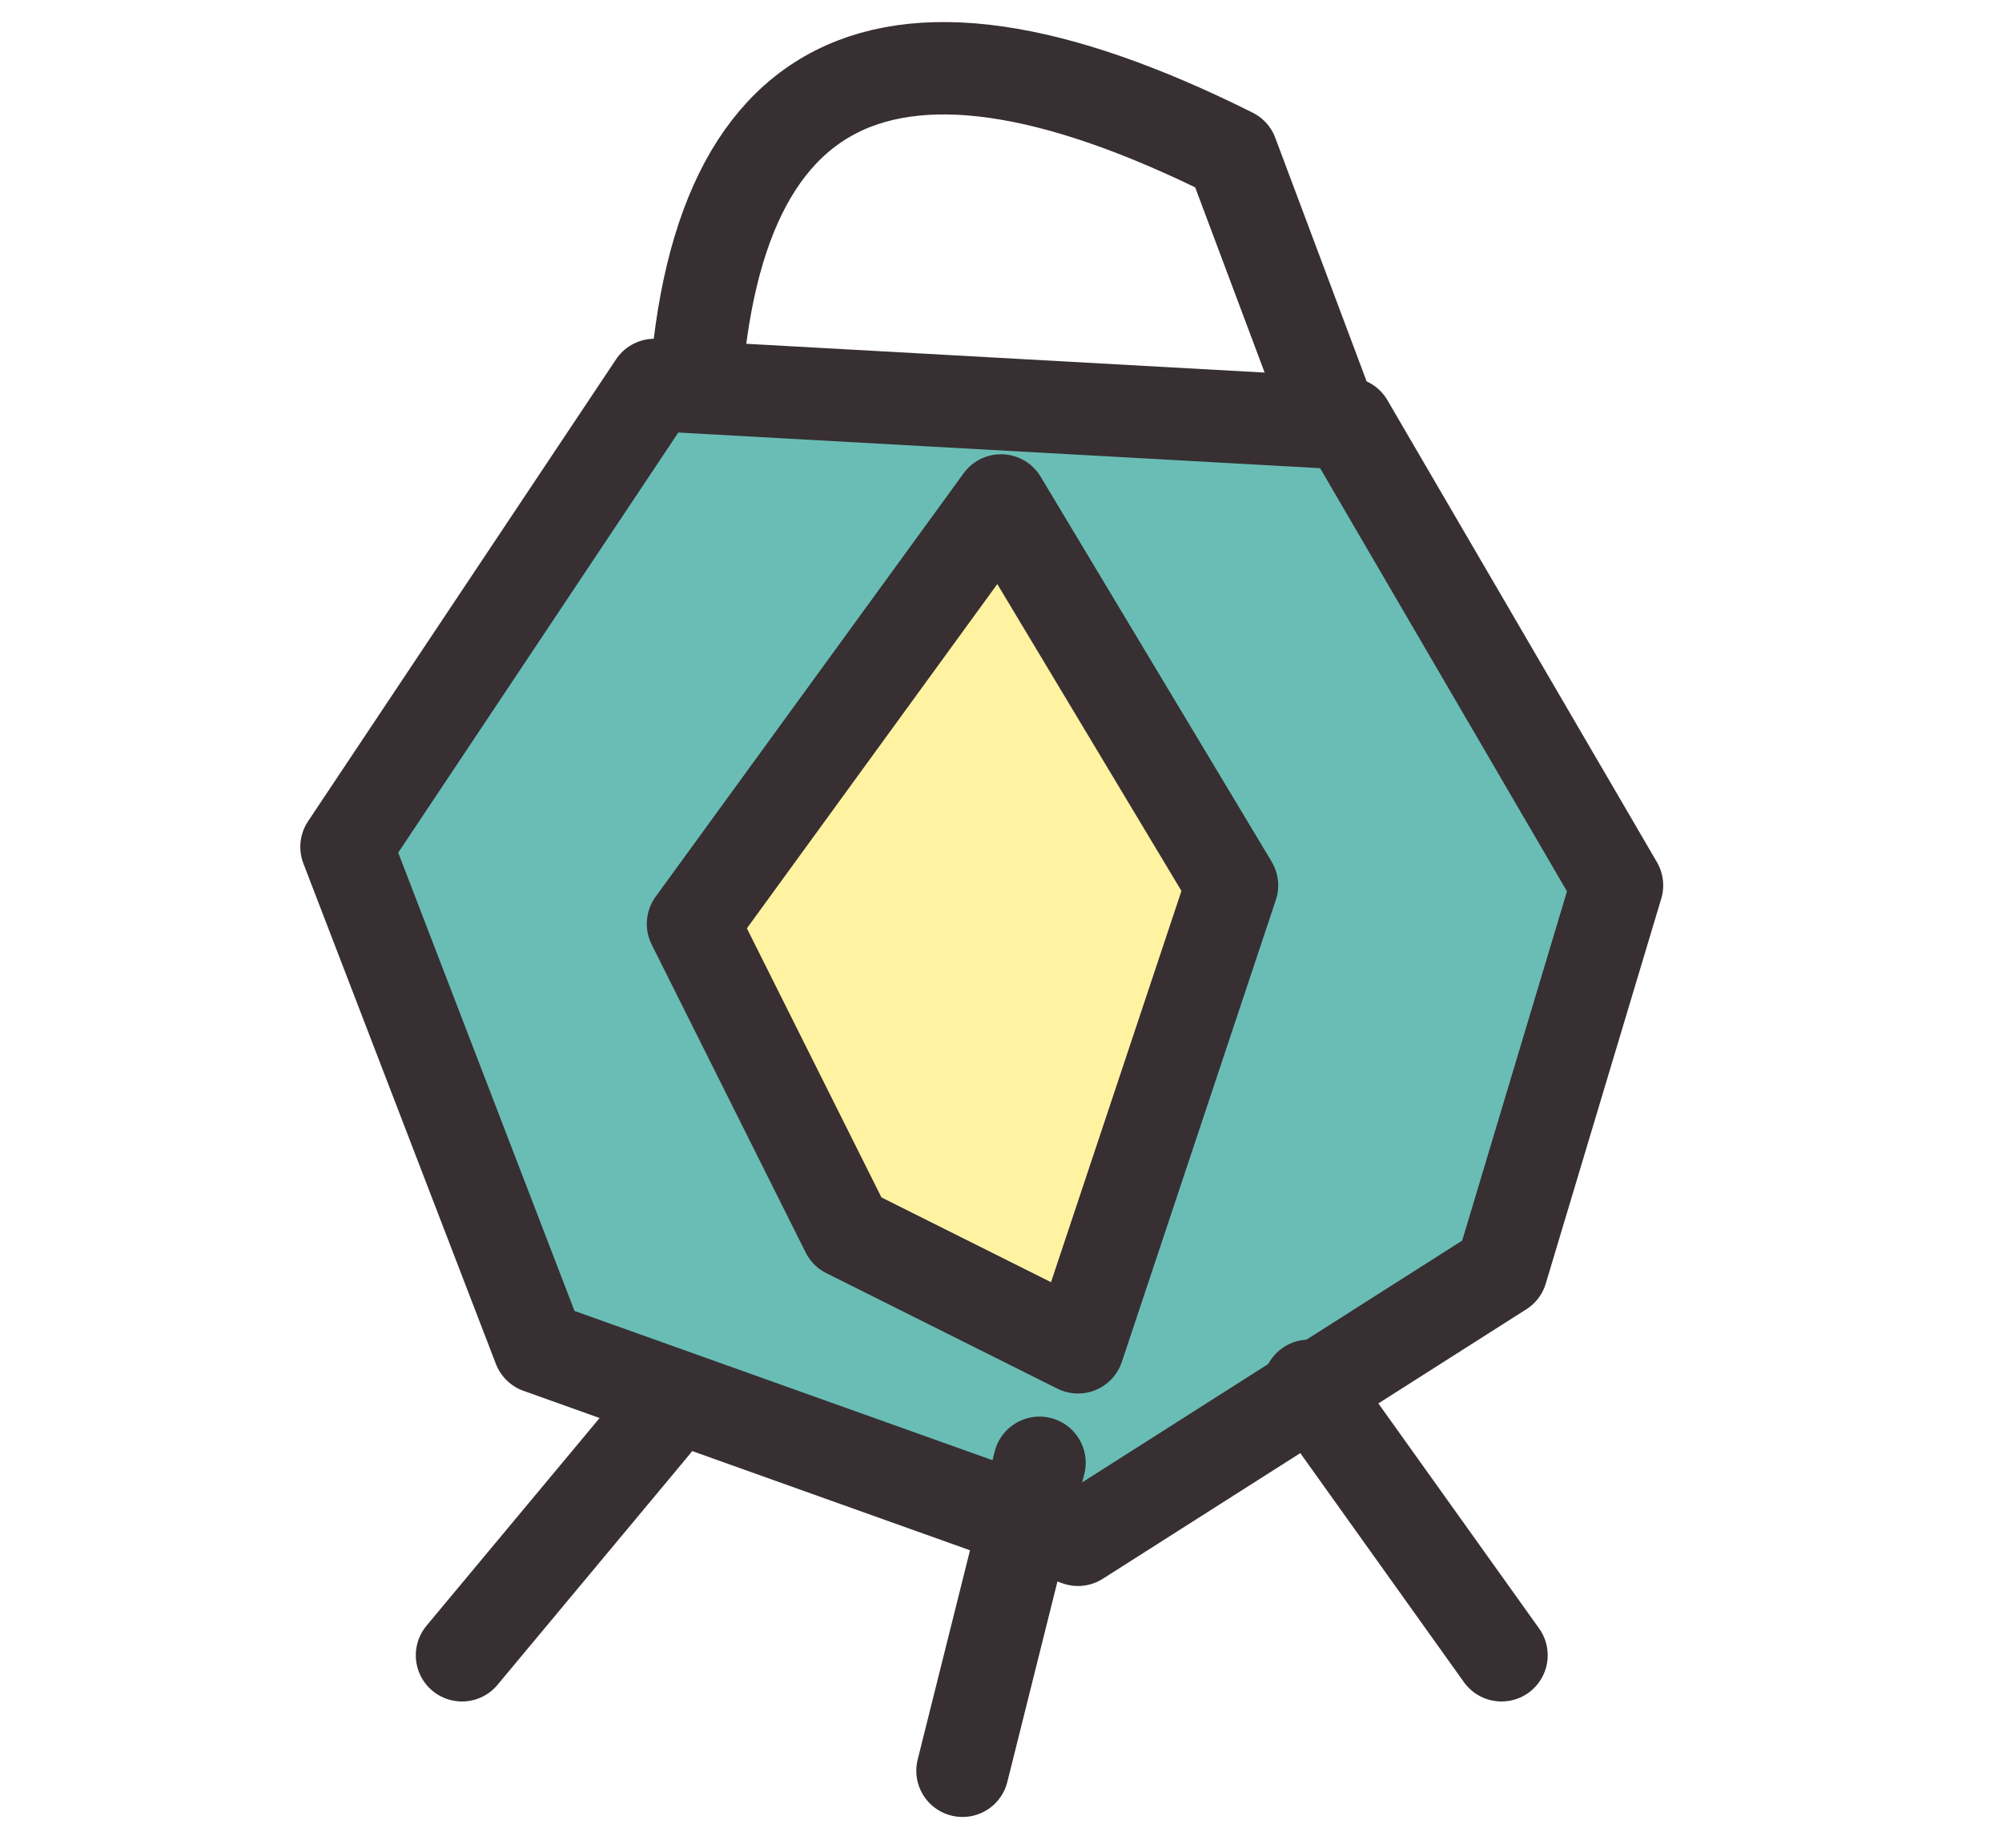
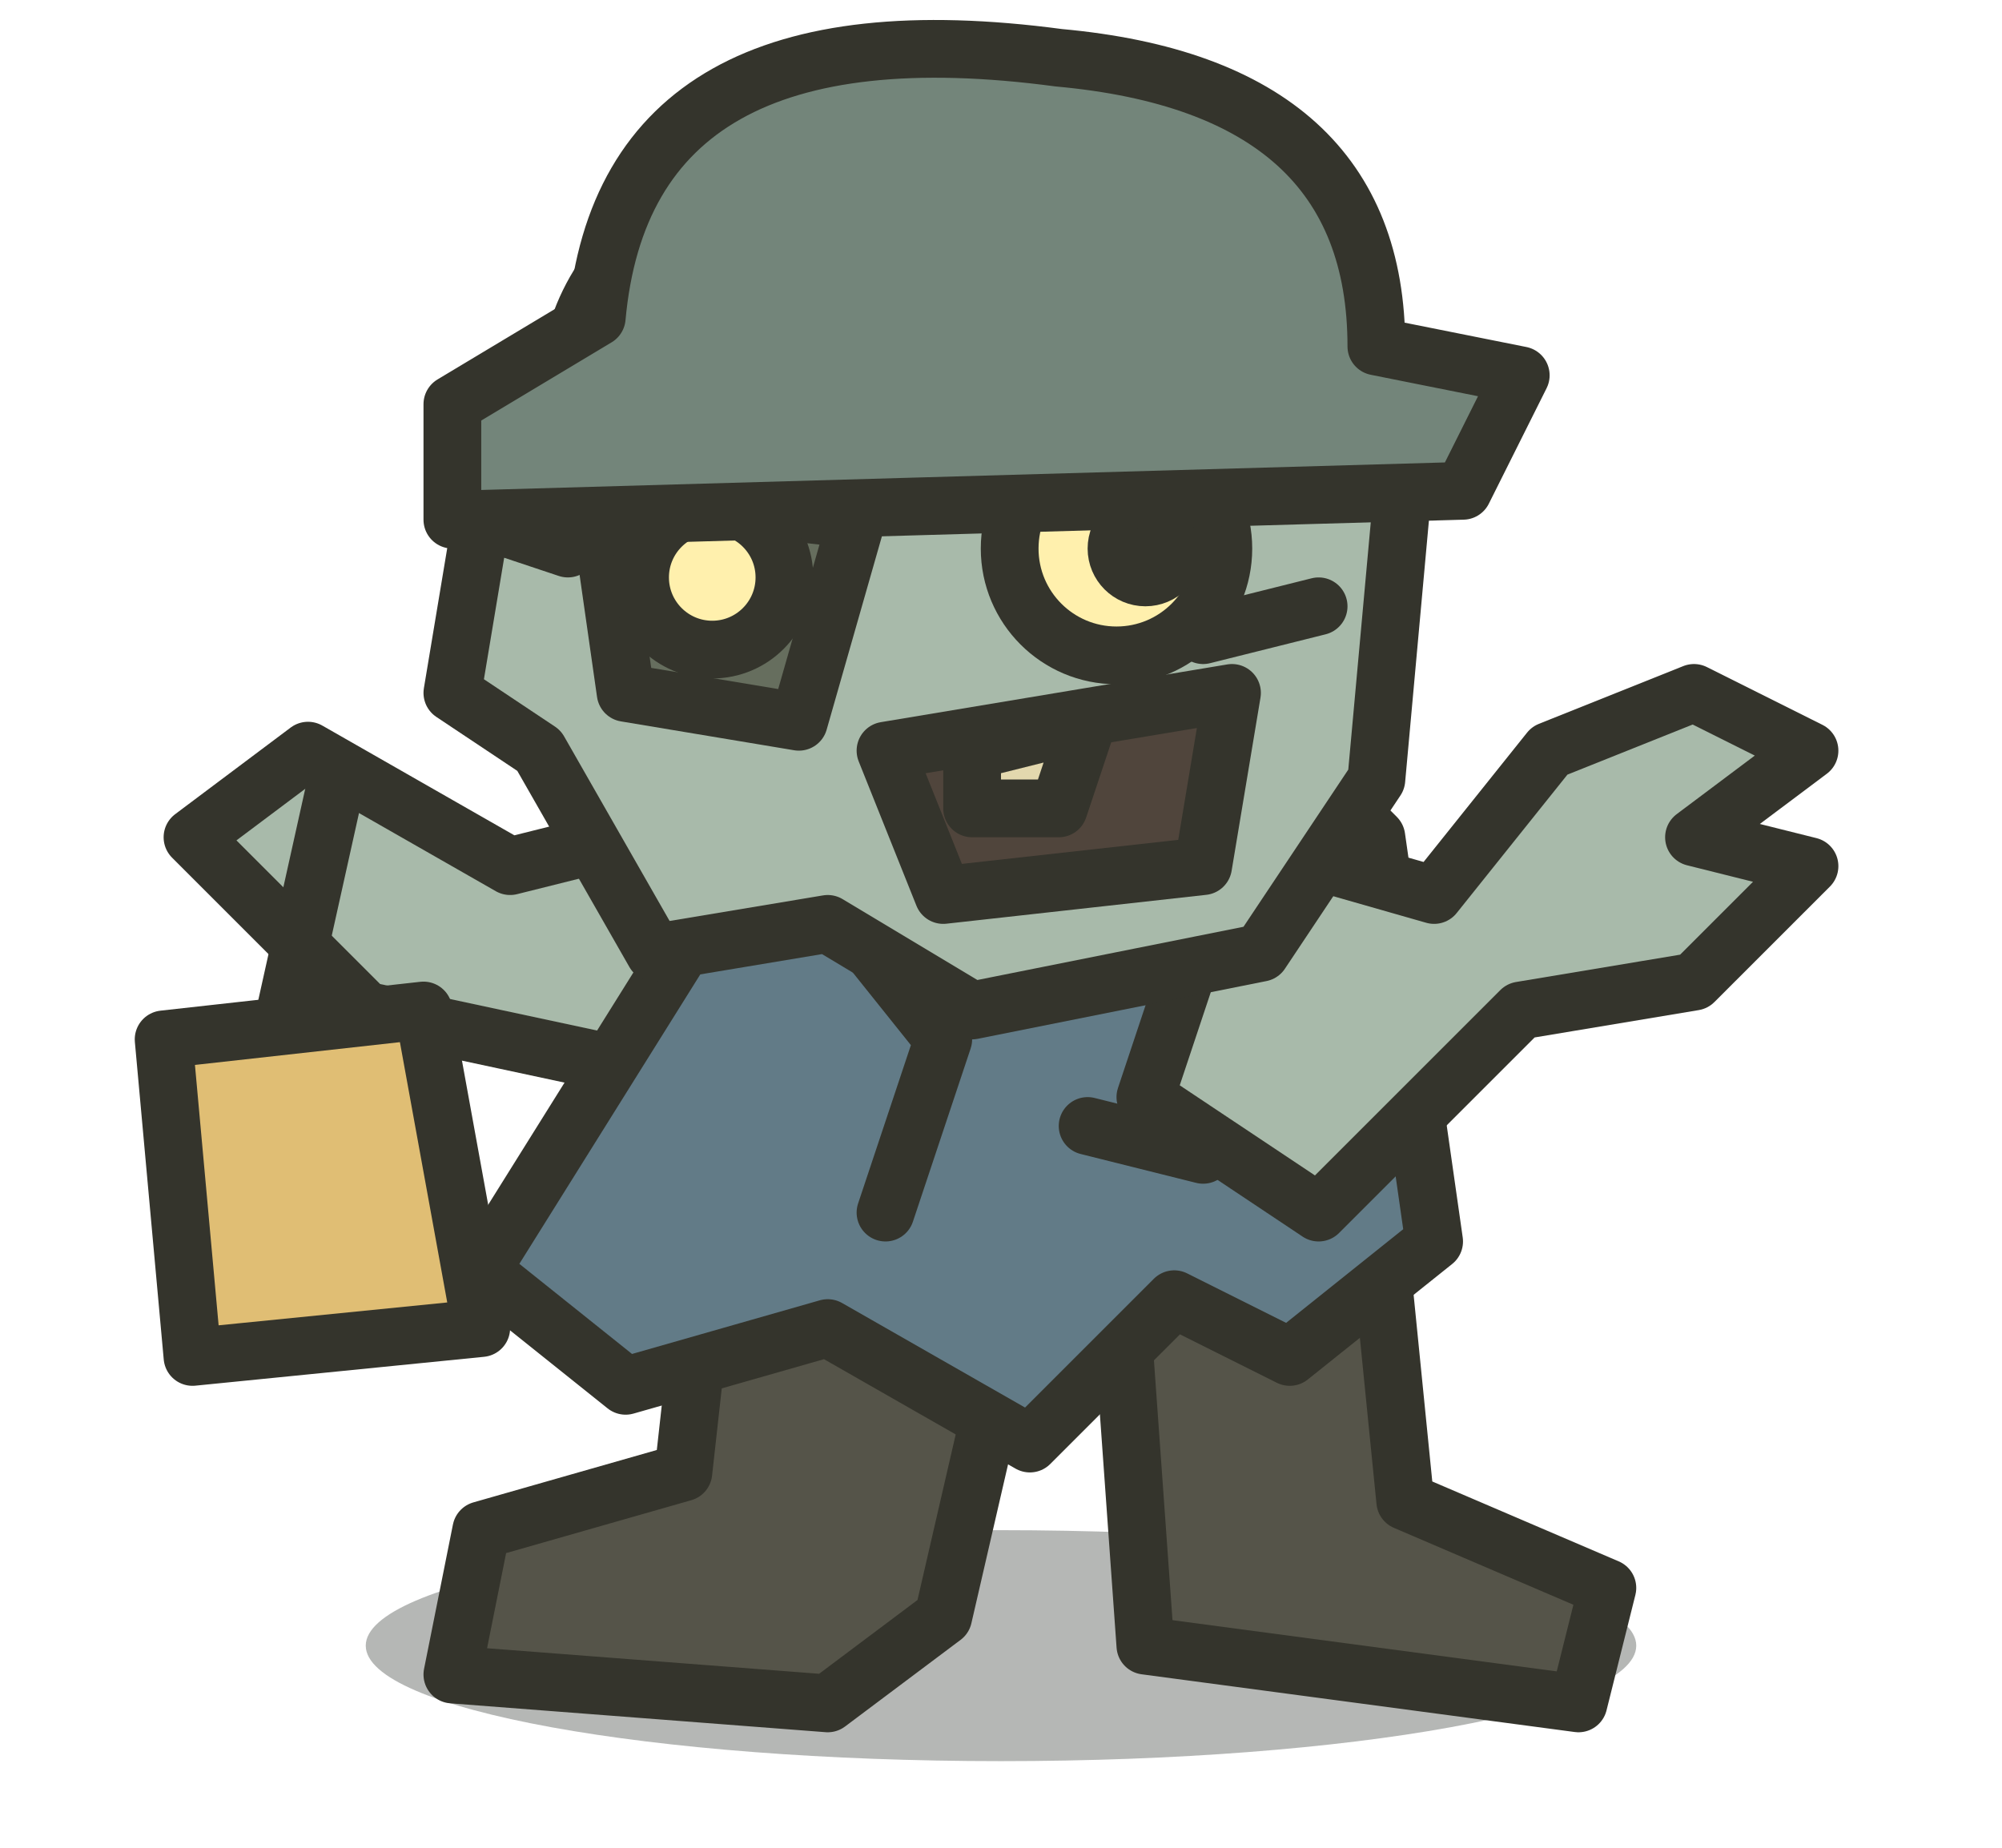
- <svg xmlns="http://www.w3.org/2000/svg" width="52" height="48" viewBox="0 0 50 48">
-   <g stroke="#372f32" stroke-width="2.4" stroke-linecap="round" stroke-linejoin="round">
-     <path d="M17 12q0-15 14-8l3 8" fill="none" />
-     <path fill="#69bdb5" d="m16 10 18 1 7 12-3 10-11 7-14-5-5-13Z" />
-     <path fill="#fff2a1" d="m25 13 6 10-4 12-6-3-4-8Z" />
-     <path d="m16 37-5 6m15-5-2 8m9-10 5 7" />
+ <svg xmlns="http://www.w3.org/2000/svg" width="52" height="48" viewBox="0 0 64 64">
+   <ellipse cx="32" cy="57" rx="22" ry="4" fill="#252b27" opacity=".34" />
+   <g stroke="#34342c" stroke-width="2" stroke-linecap="round" stroke-linejoin="round">
+     <path d="M22 42l11 1-3 13-4 3-13-1 1-5 7-2zm14 1 9-1 1 10 7 3-1 4-15-2z" fill="#555449" />
+     <path d="M23 28l-8 2-7-4-4 3 6 6 14 3z" fill="#a8baaa" />
+     <path d="M24 28q7-6 16-4l5 5 2 14-5 4-4-2-5 5-7-4-7 2-5-4z" fill="#627b87" />
+     <path d="m26 31 4 5-2 6m7-3 4 1" fill="none" />
+     <path d="M40 29l7 2 4-5 5-2 4 2-4 3 4 1-4 4-6 1-7 7-6-4z" fill="#a8baaa" />
+     <g transform="translate(-3 0)">
+       <path d="M20 13q1-8 15-8 13 0 14 11l-1 11-4 6-10 2-5-3-6 1-4-7-3-2 1-6 3 1z" fill="#a8baaa" />
+       <path d="M21 17l9 1-2 7-6-1z" fill="#666e5e" />
+       <circle cx="25" cy="20" r="2.5" fill="#fff0ad" />
+       <circle cx="39" cy="19" r="3.7" fill="#fff0ad" />
+       <circle cx="40" cy="19" r="1" fill="#403e34" />
+       <path d="M31 26l12-2-1 6-9 1z" fill="#50453c" />
+       <path d="m34 26 4-1-1 3-3 0z" fill="#e3d8ae" />
+       <path d="m19 13 5 1m18 8 4-1" fill="none" />
+       <path d="m16 14 5-3q1-11 16-9 11 1 11 10l5 1-2 4-35 1z" fill="#73857a" />
+     </g>
+     <path d="m9 27-2 9" fill="none" />
+     <path d="m3 36 9-1 2 11-10 1z" fill="#e0be74" />
  </g>
</svg>
